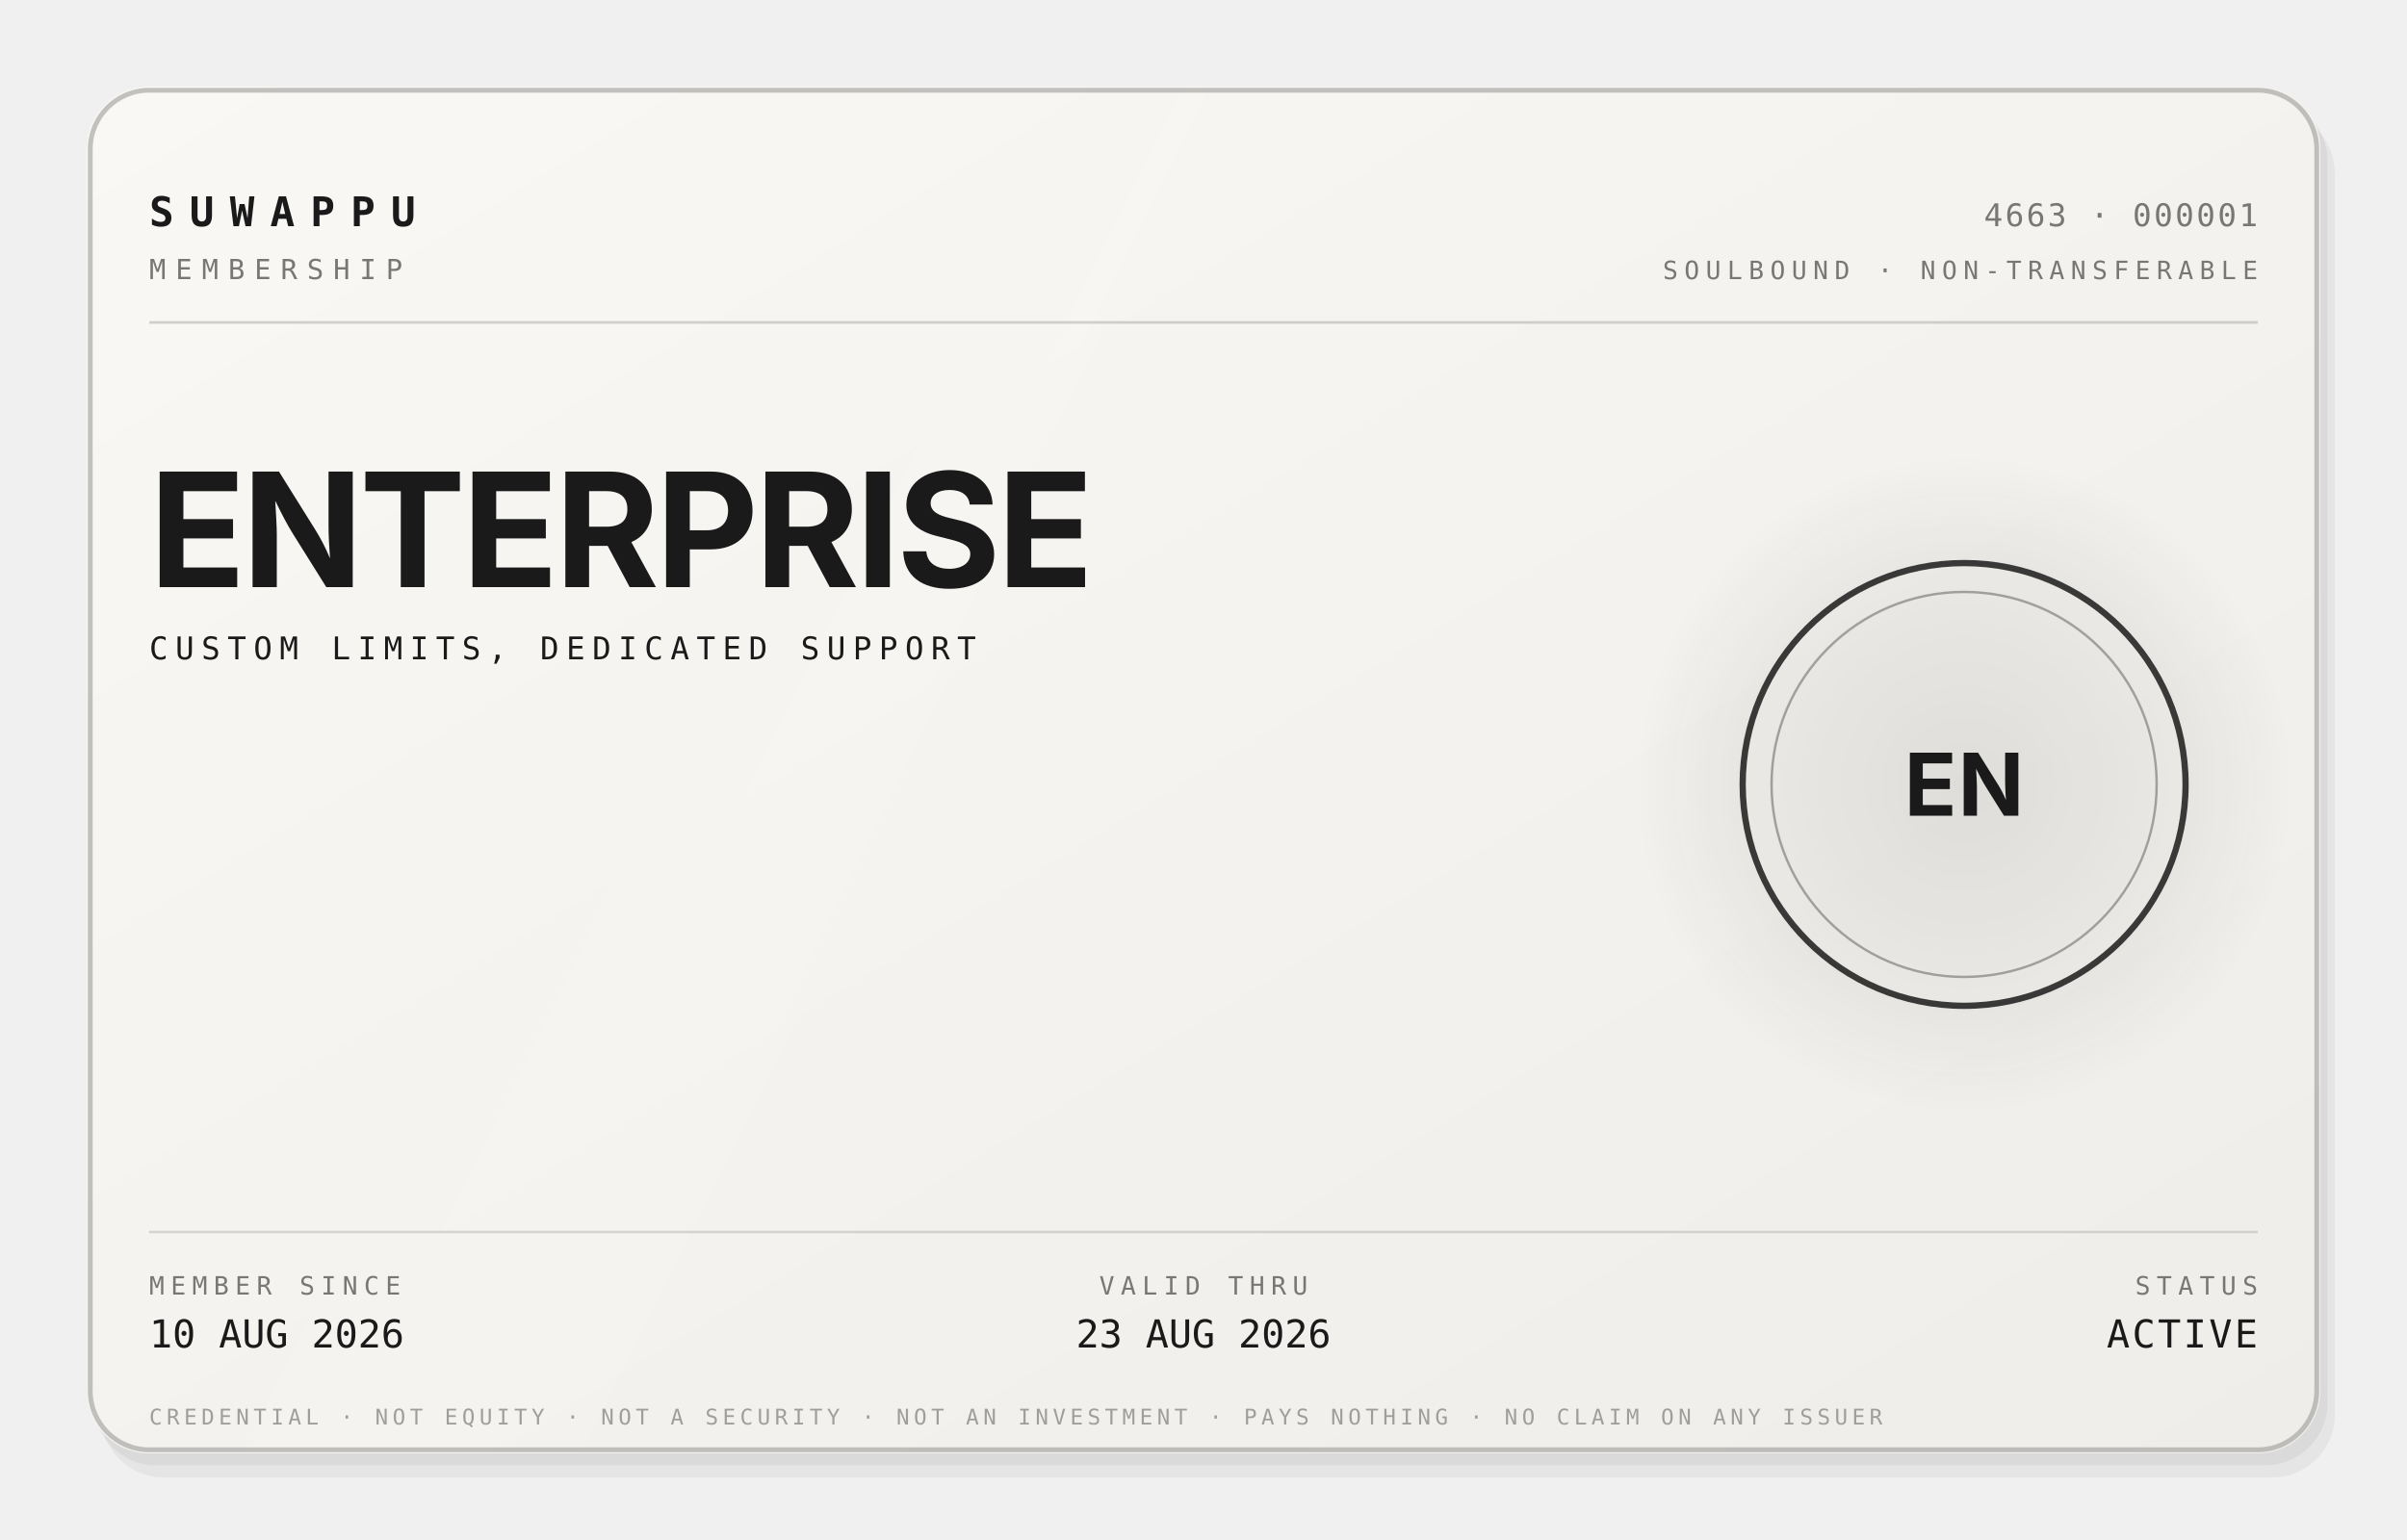
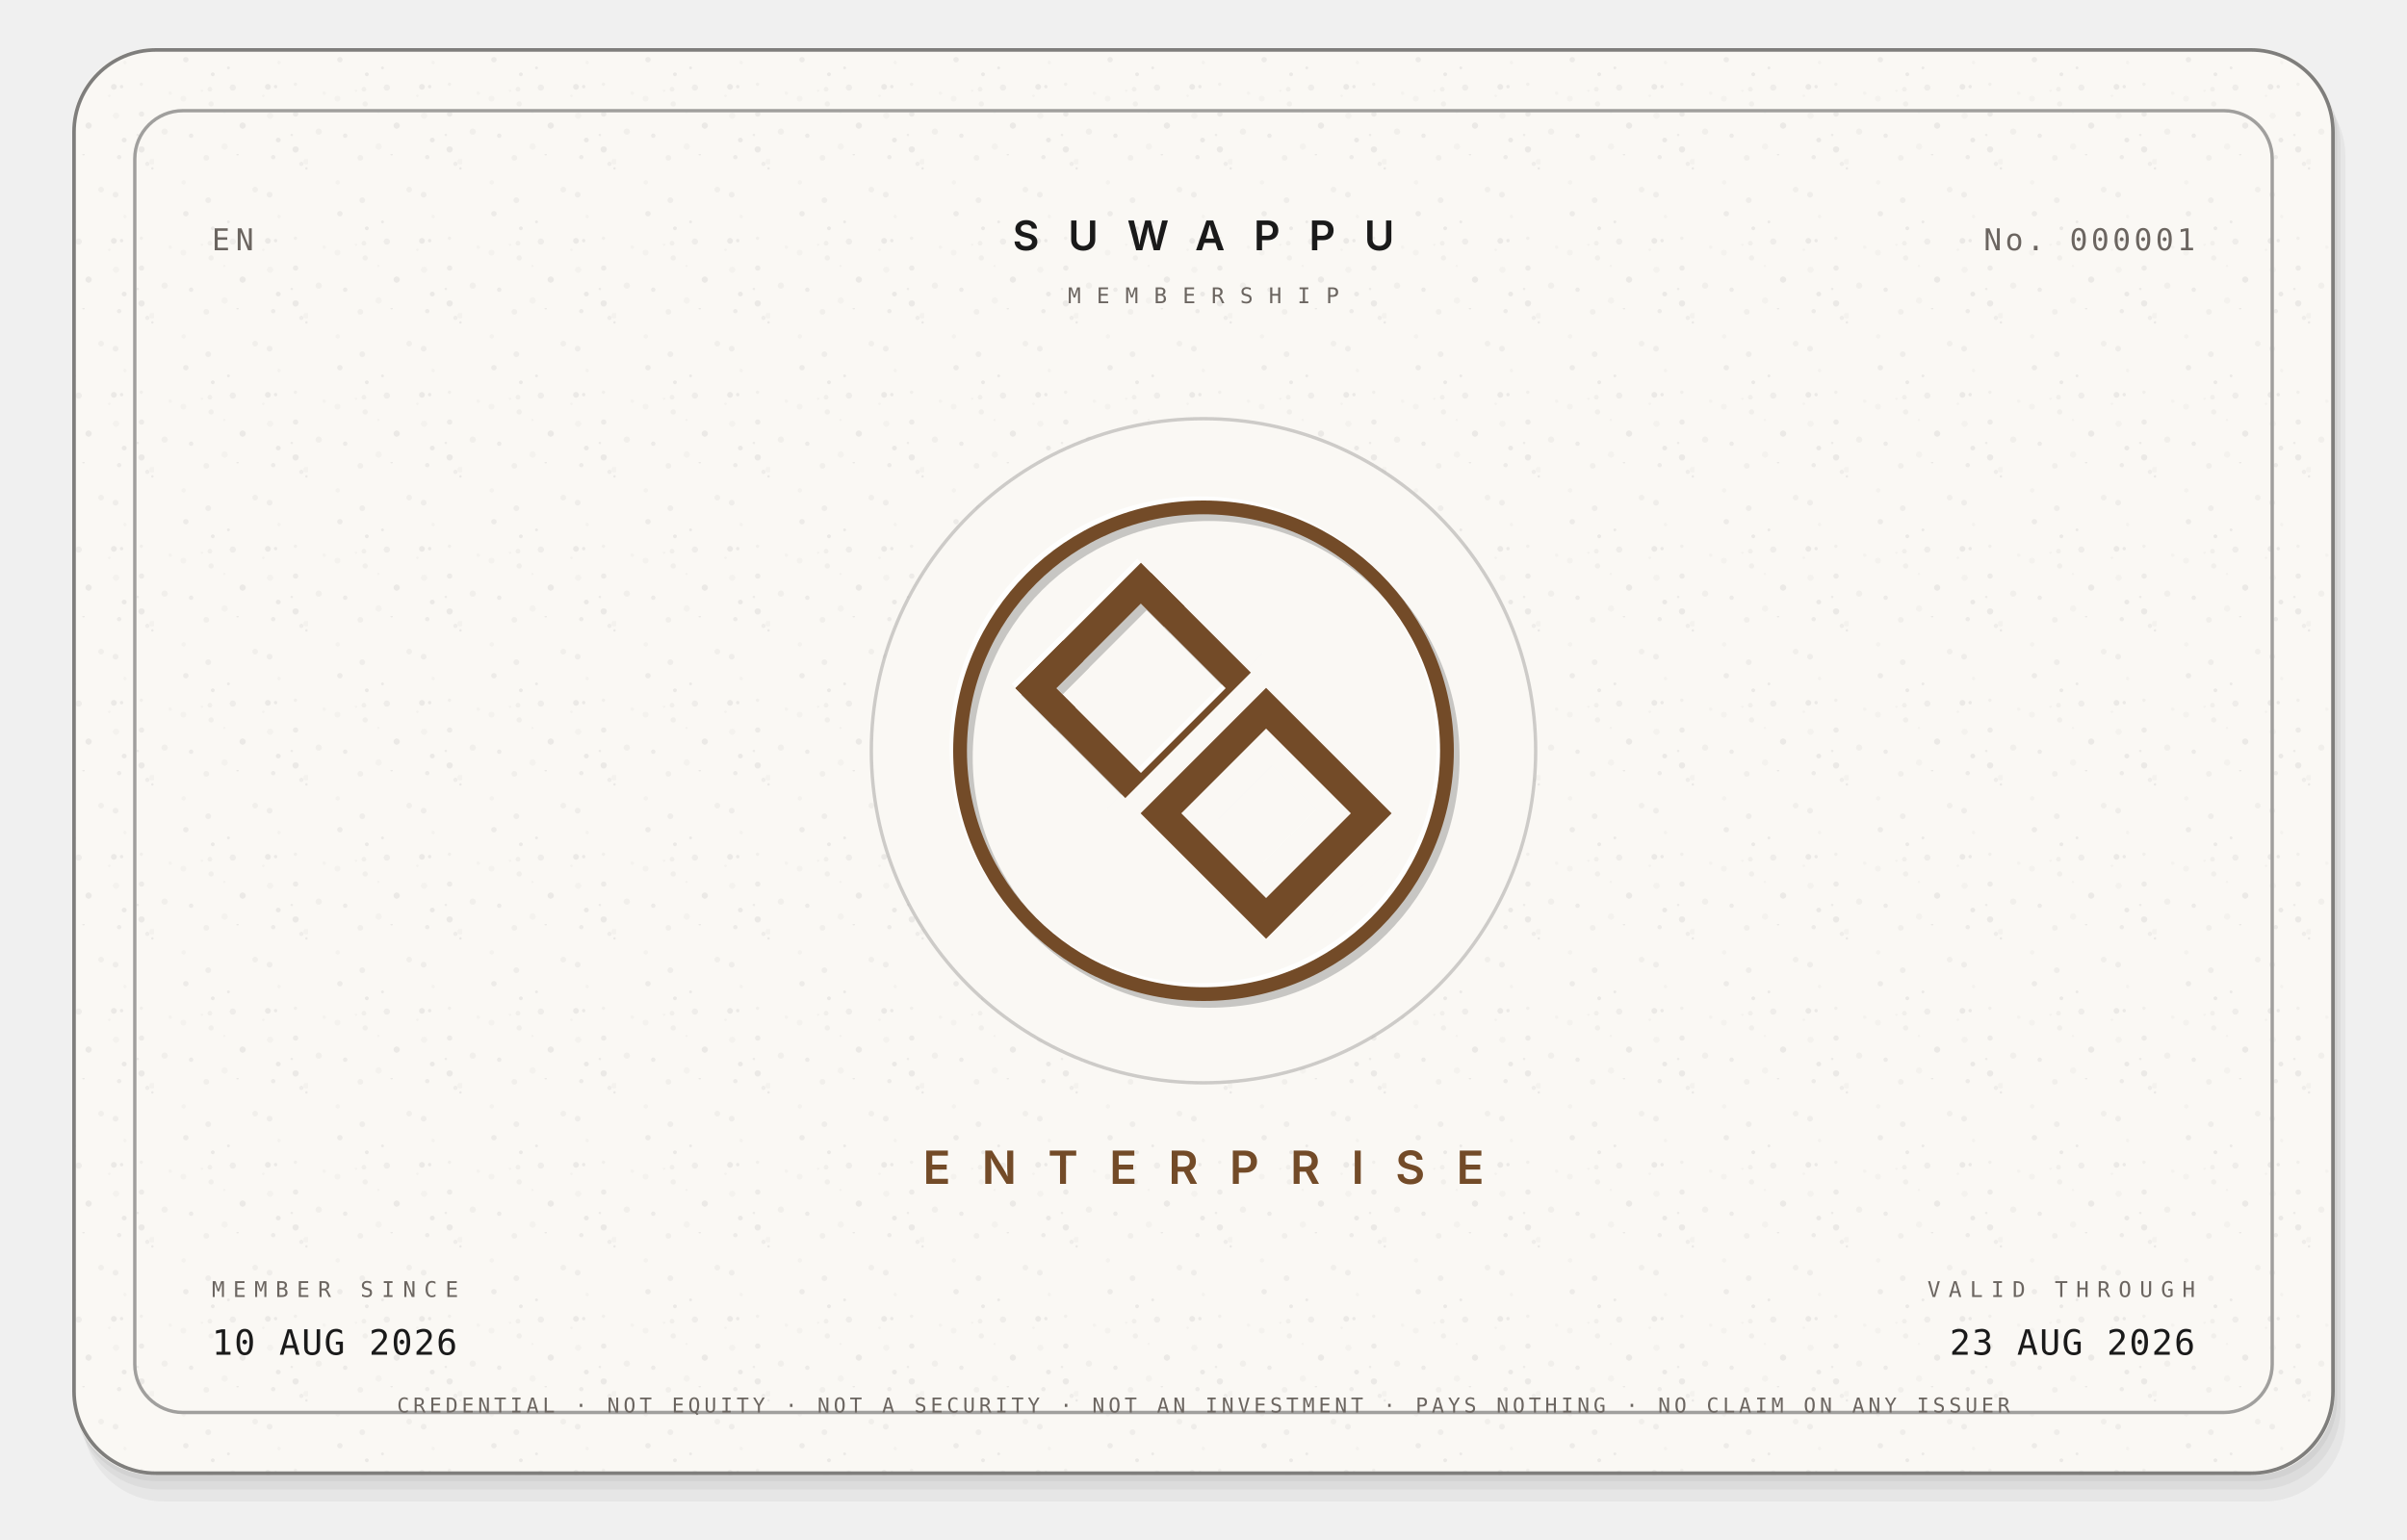
<svg xmlns="http://www.w3.org/2000/svg" width="1000" height="640" viewBox="0 0 1000 640" role="img" aria-label="Suwappu Enterprise membership">
  <defs>
-     <clipPath id="cardCut">
-       <rect x="36" y="36" width="928" height="568" rx="26" />
+     <clipPath id="cut1">
+       <rect x="30" y="20" width="940" height="593" rx="34" />
    </clipPath>
-     <linearGradient id="plate" x1="0" y1="0" x2="1" y2="1">
-       <stop offset="0" stop-color="#faf8f4" />
-       <stop offset="1" stop-color="#efede9" />
+     <pattern id="grain" width="64" height="64" patternUnits="userSpaceOnUse">
+       <g fill="#1a1a1a">
+         <circle cx="29.2" cy="46.5" r="0.50" opacity="0.030" />
+         <circle cx="22.5" cy="19.2" r="1.20" opacity="0.050" />
+         <circle cx="58.8" cy="47.4" r="1.10" opacity="0.060" />
+         <circle cx="34.7" cy="0.1" r="0.50" opacity="0.070" />
+         <circle cx="49.5" cy="1.3" r="0.90" opacity="0.060" />
+         <circle cx="13.2" cy="24.8" r="1.10" opacity="0.060" />
+         <circle cx="24.4" cy="30.9" r="0.80" opacity="0.070" />
+         <circle cx="57.2" cy="56.1" r="0.50" opacity="0.060" />
+         <circle cx="63.2" cy="3.2" r="1.20" opacity="0.030" />
+         <circle cx="51.6" cy="58.2" r="1.00" opacity="0.070" />
+         <circle cx="23.7" cy="43.2" r="1.10" opacity="0.040" />
+         <circle cx="29.3" cy="60.9" r="1.30" opacity="0.030" />
+         <circle cx="30.9" cy="28.2" r="0.60" opacity="0.070" />
+         <circle cx="19.9" cy="37.7" r="0.50" opacity="0.030" />
+         <circle cx="58.7" cy="35.0" r="0.70" opacity="0.040" />
+         <circle cx="15.4" cy="56.4" r="0.90" opacity="0.060" />
+         <circle cx="47.3" cy="36.1" r="1.20" opacity="0.070" />
+         <circle cx="36.8" cy="52.2" r="1.30" opacity="0.070" />
+         <circle cx="48.2" cy="48.1" r="1.30" opacity="0.030" />
+         <circle cx="48.0" cy="16.9" r="1.20" opacity="0.050" />
+         <circle cx="21.7" cy="1.6" r="1.20" opacity="0.040" />
+         <circle cx="61.2" cy="4.1" r="0.90" opacity="0.050" />
+         <circle cx="32.7" cy="36.4" r="1.30" opacity="0.050" />
+         <circle cx="12.2" cy="41.0" r="1.20" opacity="0.030" />
+         <circle cx="23.2" cy="37.1" r="1.00" opacity="0.040" />
+         <circle cx="45.4" cy="39.8" r="0.50" opacity="0.030" />
+         <circle cx="58.8" cy="62.1" r="1.30" opacity="0.070" />
+         <circle cx="4.4" cy="54.7" r="1.30" opacity="0.040" />
+         <circle cx="63.3" cy="6.0" r="0.50" opacity="0.070" />
+         <circle cx="50.5" cy="36.0" r="0.70" opacity="0.070" />
+         <circle cx="51.9" cy="26.0" r="0.70" opacity="0.030" />
+         <circle cx="12.3" cy="11.8" r="0.90" opacity="0.030" />
+         <circle cx="6.7" cy="38.7" r="0.70" opacity="0.030" />
+         <circle cx="42.0" cy="14.8" r="1.20" opacity="0.040" />
+       </g>
+     </pattern>
+     <linearGradient id="foil1" x1="0.05" y1="0.1" x2="0.95" y2="0.9">
+       <stop offset="0" stop-color="#4b311a" />
+       <stop offset="0.34" stop-color="#734b28" />
+       <stop offset="0.47" stop-color="#8f6f53" />
+       <stop offset="0.53" stop-color="#8f6f53" />
+       <stop offset="0.66" stop-color="#734b28" />
+       <stop offset="1" stop-color="#4b311a" />
    </linearGradient>
-     <linearGradient id="sheen" x1="0" y1="0" x2="1" y2="0.3">
-       <stop offset="0" stop-color="#ffffff" stop-opacity="0" />
-       <stop offset="0.46" stop-color="#ffffff" stop-opacity="0.05" />
-       <stop offset="0.54" stop-color="#ffffff" stop-opacity="0" />
-     </linearGradient>
-     <radialGradient id="sealGlow" cx="0.5" cy="0.5" r="0.5">
-       <stop offset="0" stop-color="#1a1a1a" stop-opacity="0.16" />
-       <stop offset="1" stop-color="#1a1a1a" stop-opacity="0" />
+     <radialGradient id="age1" cx="0.5" cy="0.46" r="0.72">
+       <stop offset="0.42" stop-color="#80532a" stop-opacity="0" />
+       <stop offset="1" stop-color="#80532a" stop-opacity="0.10" />
    </radialGradient>
  </defs>
-   <rect x="42" y="46" width="928" height="568" rx="26" fill="#000000" opacity="0.05" />
-   <rect x="39" y="41" width="928" height="568" rx="26" fill="#000000" opacity="0.05" />
-   <rect x="36" y="36" width="928" height="568" rx="26" fill="url(#plate)" />
-   <rect x="36" y="36" width="928" height="568" rx="26" fill="url(#sheen)" />
-   <rect x="37.5" y="37.5" width="925" height="565" rx="24.5" fill="none" stroke="#959492" stroke-opacity="0.55" stroke-width="2" />
-   <text x="62" y="94" font-family="'Geist Mono','SFMono-Regular',Menlo,Consolas,'DejaVu Sans Mono',monospace" font-size="17" font-weight="bold" letter-spacing="6.5" fill="#1a1a1a" text-anchor="start">SUWAPPU</text>
-   <text x="62" y="116" font-family="'Geist Mono','SFMono-Regular',Menlo,Consolas,'DejaVu Sans Mono',monospace" font-size="11.5" font-weight="normal" letter-spacing="4.0" fill="#787776" text-anchor="start">MEMBERSHIP</text>
-   <text x="938" y="94" font-family="'Geist Mono','SFMono-Regular',Menlo,Consolas,'DejaVu Sans Mono',monospace" font-size="13" fill="#787776" text-anchor="end" letter-spacing="1">4663 · 000001</text>
-   <text x="938" y="116" font-family="'Geist Mono','SFMono-Regular',Menlo,Consolas,'DejaVu Sans Mono',monospace" font-size="10.5" font-weight="normal" letter-spacing="2.6" fill="#787776" text-anchor="end">SOULBOUND · NON-TRANSFERABLE</text>
-   <line x1="62" y1="134" x2="938" y2="134" stroke="#959492" stroke-opacity="0.4" stroke-width="1.1" />
-   <text x="62" y="244" font-family="Geist,'Inter',system-ui,-apple-system,'Liberation Sans',Arial,sans-serif" font-size="66" font-weight="700" fill="#1a1a1a" letter-spacing="-1.5" opacity="1">ENTERPRISE</text>
-   <text x="62" y="274" font-family="'Geist Mono','SFMono-Regular',Menlo,Consolas,'DejaVu Sans Mono',monospace" font-size="13" font-weight="normal" letter-spacing="3.0" fill="#1a1a1a" text-anchor="start">CUSTOM LIMITS, DEDICATED SUPPORT</text>
-   <circle cx="816" cy="326.0" r="136" fill="url(#sealGlow)" />
-   <circle cx="816" cy="326.0" r="92" fill="#efede9" fill-opacity="0.5" />
-   <circle cx="816" cy="326.0" r="92" fill="none" stroke="#1a1a1a" stroke-width="2.6" stroke-opacity="0.85" />
-   <circle cx="816" cy="326.0" r="80" fill="none" stroke="#1a1a1a" stroke-width="1" stroke-opacity="0.35" />
-   <text x="816" y="339.0" font-family="Geist,'Inter',system-ui,-apple-system,'Liberation Sans',Arial,sans-serif" font-size="36" font-weight="bold" fill="#1a1a1a" text-anchor="middle" letter-spacing="0.5">EN</text>
-   <line x1="62" y1="512" x2="938" y2="512" stroke="#959492" stroke-opacity="0.35" stroke-width="1" />
-   <text x="62" y="538" font-family="'Geist Mono','SFMono-Regular',Menlo,Consolas,'DejaVu Sans Mono',monospace" font-size="10.5" font-weight="normal" letter-spacing="2.6" fill="#787776" text-anchor="start">MEMBER SINCE</text>
-   <text x="62" y="560" font-family="'Geist Mono','SFMono-Regular',Menlo,Consolas,'DejaVu Sans Mono',monospace" font-size="16" fill="#1a1a1a" text-anchor="start">10 AUG 2026</text>
-   <text x="500.0" y="538" font-family="'Geist Mono','SFMono-Regular',Menlo,Consolas,'DejaVu Sans Mono',monospace" font-size="10.5" font-weight="normal" letter-spacing="2.6" fill="#787776" text-anchor="middle">VALID THRU</text>
-   <text x="500.0" y="560" font-family="'Geist Mono','SFMono-Regular',Menlo,Consolas,'DejaVu Sans Mono',monospace" font-size="16" fill="#1a1a1a" text-anchor="middle">23 AUG 2026</text>
-   <text x="938" y="538" font-family="'Geist Mono','SFMono-Regular',Menlo,Consolas,'DejaVu Sans Mono',monospace" font-size="10.5" font-weight="normal" letter-spacing="2.6" fill="#787776" text-anchor="end">STATUS</text>
-   <text x="938" y="560" font-family="'Geist Mono','SFMono-Regular',Menlo,Consolas,'DejaVu Sans Mono',monospace" font-size="16" fill="#1a1a1a" text-anchor="end" letter-spacing="1">ACTIVE</text>
-   <text x="62" y="592" font-family="'Geist Mono','SFMono-Regular',Menlo,Consolas,'DejaVu Sans Mono',monospace" font-size="9" font-weight="normal" letter-spacing="1.8" fill="#9f9e9c" text-anchor="start">CREDENTIAL · NOT EQUITY · NOT A SECURITY · NOT AN INVESTMENT · PAYS NOTHING · NO CLAIM ON ANY ISSUER</text>
+   <rect x="34.4" y="31" width="940" height="593" rx="34" fill="#000000" opacity="0.045" />
+   <rect x="32.4" y="26" width="940" height="593" rx="34" fill="#000000" opacity="0.045" />
+   <rect x="31.0" y="22.5" width="940" height="593" rx="34" fill="#000000" opacity="0.05" />
+   <rect x="30" y="20" width="940" height="593" rx="34" fill="#faf8f4" />
+   <g clip-path="url(#cut1)">
+     <rect x="30" y="20" width="940" height="593" fill="url(#grain)" />
+   </g>
+   <rect x="56" y="46" width="888" height="541" rx="20" fill="none" stroke="#a09f9d" stroke-width="1.4" />
+   <rect x="30.75" y="20.75" width="938.5" height="591.5" rx="34" fill="none" stroke="#7f7e7c" stroke-width="1.5" />
+   <text x="500.0" y="104" font-family="Geist,'Inter',system-ui,-apple-system,'Liberation Sans',Arial,sans-serif" font-size="17" font-weight="600" fill="#1a1a1a" text-anchor="middle" letter-spacing="12">SUWAPPU</text>
+   <text x="500.0" y="126" font-family="'Geist Mono','SFMono-Regular',Menlo,Consolas,'DejaVu Sans Mono',monospace" font-size="9" font-weight="normal" letter-spacing="6.5" fill="#6b6560" text-anchor="middle">MEMBERSHIP</text>
+   <text x="88" y="104" font-family="'Geist Mono','SFMono-Regular',Menlo,Consolas,'DejaVu Sans Mono',monospace" font-size="12.5" fill="#6b6560" letter-spacing="2.4">EN</text>
+   <text x="912" y="104" font-family="'Geist Mono','SFMono-Regular',Menlo,Consolas,'DejaVu Sans Mono',monospace" font-size="12.5" fill="#6b6560" text-anchor="end" letter-spacing="1.4">No. 000001</text>
+   <circle cx="500.0" cy="312" r="138" fill="#faf8f4" />
+   <circle cx="500.0" cy="312" r="138" fill="none" stroke="#a09f9d" stroke-width="1.4" stroke-opacity="0.5" />
+   <g opacity="0.30" transform="translate(2.4,2.8)">
+     <circle cx="500.00" cy="312.00" r="101.14" fill="none" stroke="#525250" stroke-width="5.72" />
+     <path d="M474.00 242.32L517.68 286.00L474.00 329.68L430.32 286.00Z" fill="none" stroke="#525250" stroke-width="11.96" />
+     <path d="M526.00 294.32L569.68 338.00L526.00 381.68L482.32 338.00Z" fill="none" stroke="#faf8f4" stroke-width="29.90" />
+     <path d="M526.00 294.32L569.68 338.00L526.00 381.68L482.32 338.00Z" fill="none" stroke="#525250" stroke-width="11.96" />
+     <path d="M474.00 242.32L517.68 286.00L474.00 329.68L430.32 286.00Z" fill="none" stroke="#525250" stroke-width="11.96" stroke-dasharray="39.3 148.5" stroke-dashoffset="19.7" />
+   </g>
+   <g opacity="0.85" transform="translate(-1.5,-1.7)">
+     <circle cx="500.00" cy="312.00" r="101.14" fill="none" stroke="#ffffff" stroke-width="5.72" />
+     <path d="M474.00 242.32L517.68 286.00L474.00 329.68L430.32 286.00Z" fill="none" stroke="#ffffff" stroke-width="11.96" />
+     <path d="M526.00 294.32L569.68 338.00L526.00 381.68L482.32 338.00Z" fill="none" stroke="#faf8f4" stroke-width="29.90" />
+     <path d="M526.00 294.32L569.68 338.00L526.00 381.68L482.32 338.00Z" fill="none" stroke="#ffffff" stroke-width="11.96" />
+     <path d="M474.00 242.32L517.68 286.00L474.00 329.68L430.32 286.00Z" fill="none" stroke="#ffffff" stroke-width="11.96" stroke-dasharray="39.3 148.5" stroke-dashoffset="19.7" />
+   </g>
+   <circle cx="500.00" cy="312.00" r="101.14" fill="none" stroke="#734b28" stroke-width="5.72" />
+   <path d="M474.00 242.32L517.68 286.00L474.00 329.68L430.32 286.00Z" fill="none" stroke="#734b28" stroke-width="11.96" />
+   <path d="M526.00 294.32L569.68 338.00L526.00 381.68L482.32 338.00Z" fill="none" stroke="#faf8f4" stroke-width="29.90" />
+   <path d="M526.00 294.32L569.68 338.00L526.00 381.68L482.32 338.00Z" fill="none" stroke="#734b28" stroke-width="11.96" />
+   <path d="M474.00 242.32L517.68 286.00L474.00 329.68L430.32 286.00Z" fill="none" stroke="#734b28" stroke-width="11.96" stroke-dasharray="39.3 148.5" stroke-dashoffset="19.7" />
+   <text x="500.0" y="492" font-family="Geist,'Inter',system-ui,-apple-system,'Liberation Sans',Arial,sans-serif" font-size="19" font-weight="600" fill="#734b28" text-anchor="middle" letter-spacing="13">ENTERPRISE</text>
+   <text x="88" y="539" font-family="'Geist Mono','SFMono-Regular',Menlo,Consolas,'DejaVu Sans Mono',monospace" font-size="9" font-weight="normal" letter-spacing="3.4" fill="#6b6560" text-anchor="start">MEMBER SINCE</text>
+   <text x="88" y="563" font-family="'Geist Mono','SFMono-Regular',Menlo,Consolas,'DejaVu Sans Mono',monospace" font-size="14.5" fill="#1a1a1a" text-anchor="start" letter-spacing="0.6">10 AUG 2026</text>
+   <text x="912" y="539" font-family="'Geist Mono','SFMono-Regular',Menlo,Consolas,'DejaVu Sans Mono',monospace" font-size="9" font-weight="normal" letter-spacing="3.4" fill="#6b6560" text-anchor="end">VALID THROUGH</text>
+   <text x="912" y="563" font-family="'Geist Mono','SFMono-Regular',Menlo,Consolas,'DejaVu Sans Mono',monospace" font-size="14.5" fill="#1a1a1a" text-anchor="end" letter-spacing="0.6">23 AUG 2026</text>
+   <text x="500.0" y="587" font-family="'Geist Mono','SFMono-Regular',Menlo,Consolas,'DejaVu Sans Mono',monospace" font-size="8.5" font-weight="normal" letter-spacing="1.6" fill="#6b6560" text-anchor="middle">CREDENTIAL · NOT EQUITY · NOT A SECURITY · NOT AN INVESTMENT · PAYS NOTHING · NO CLAIM ON ANY ISSUER</text>
</svg>
